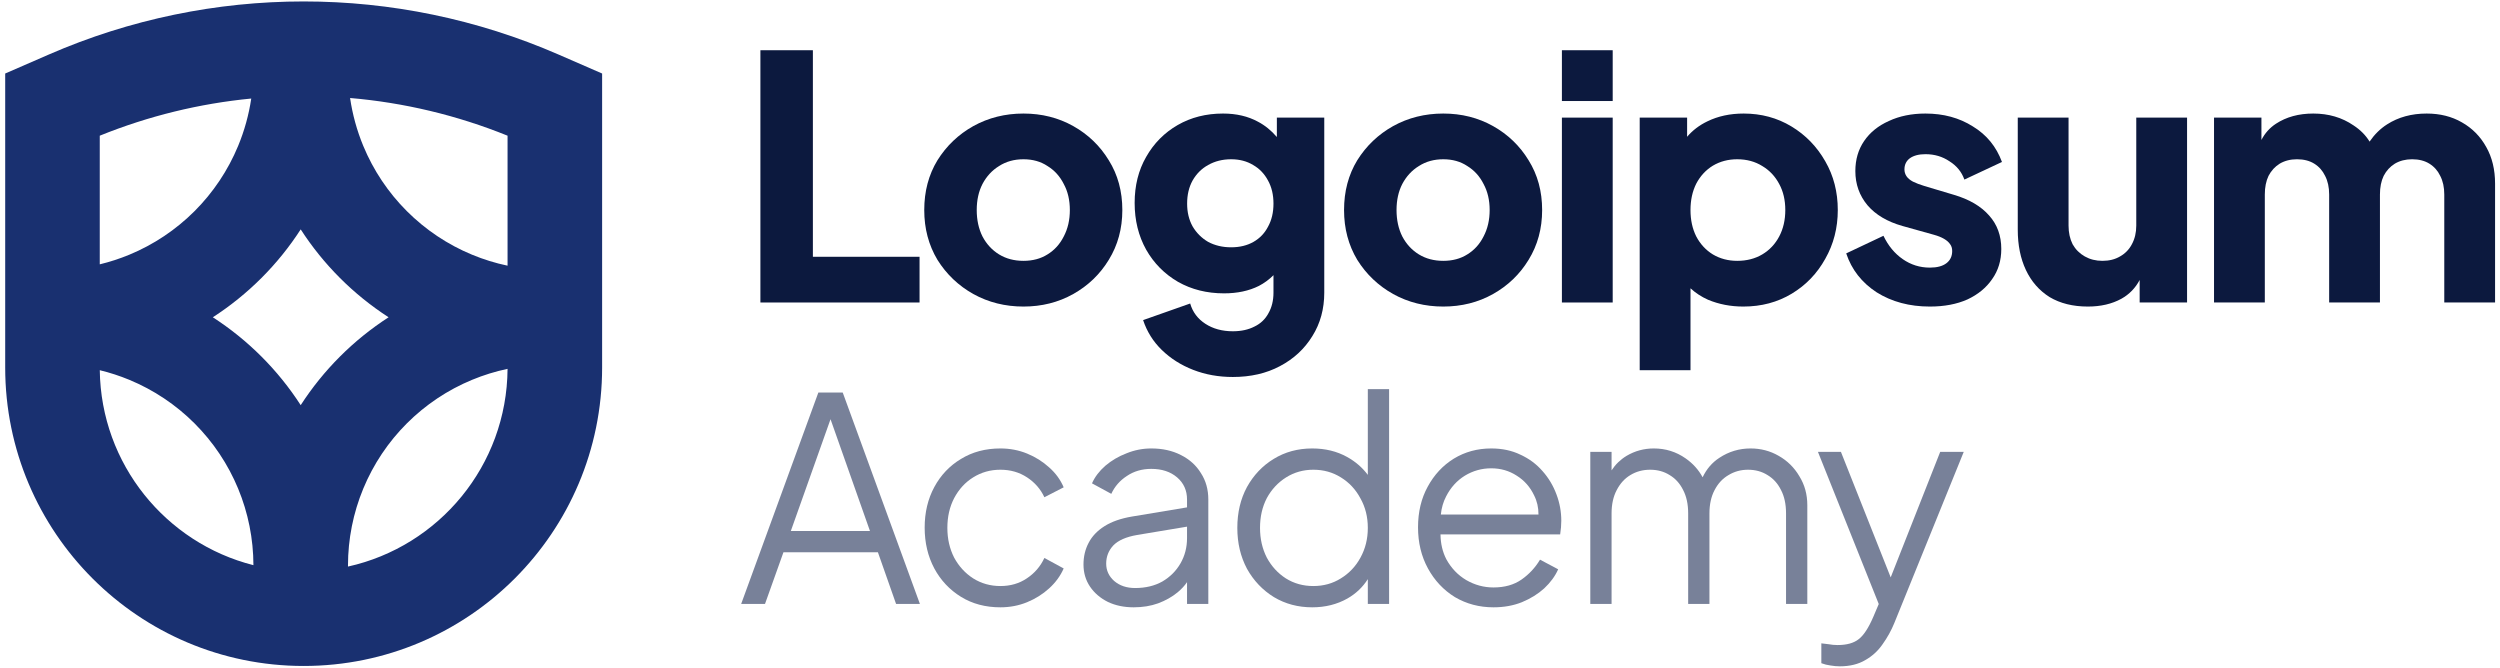
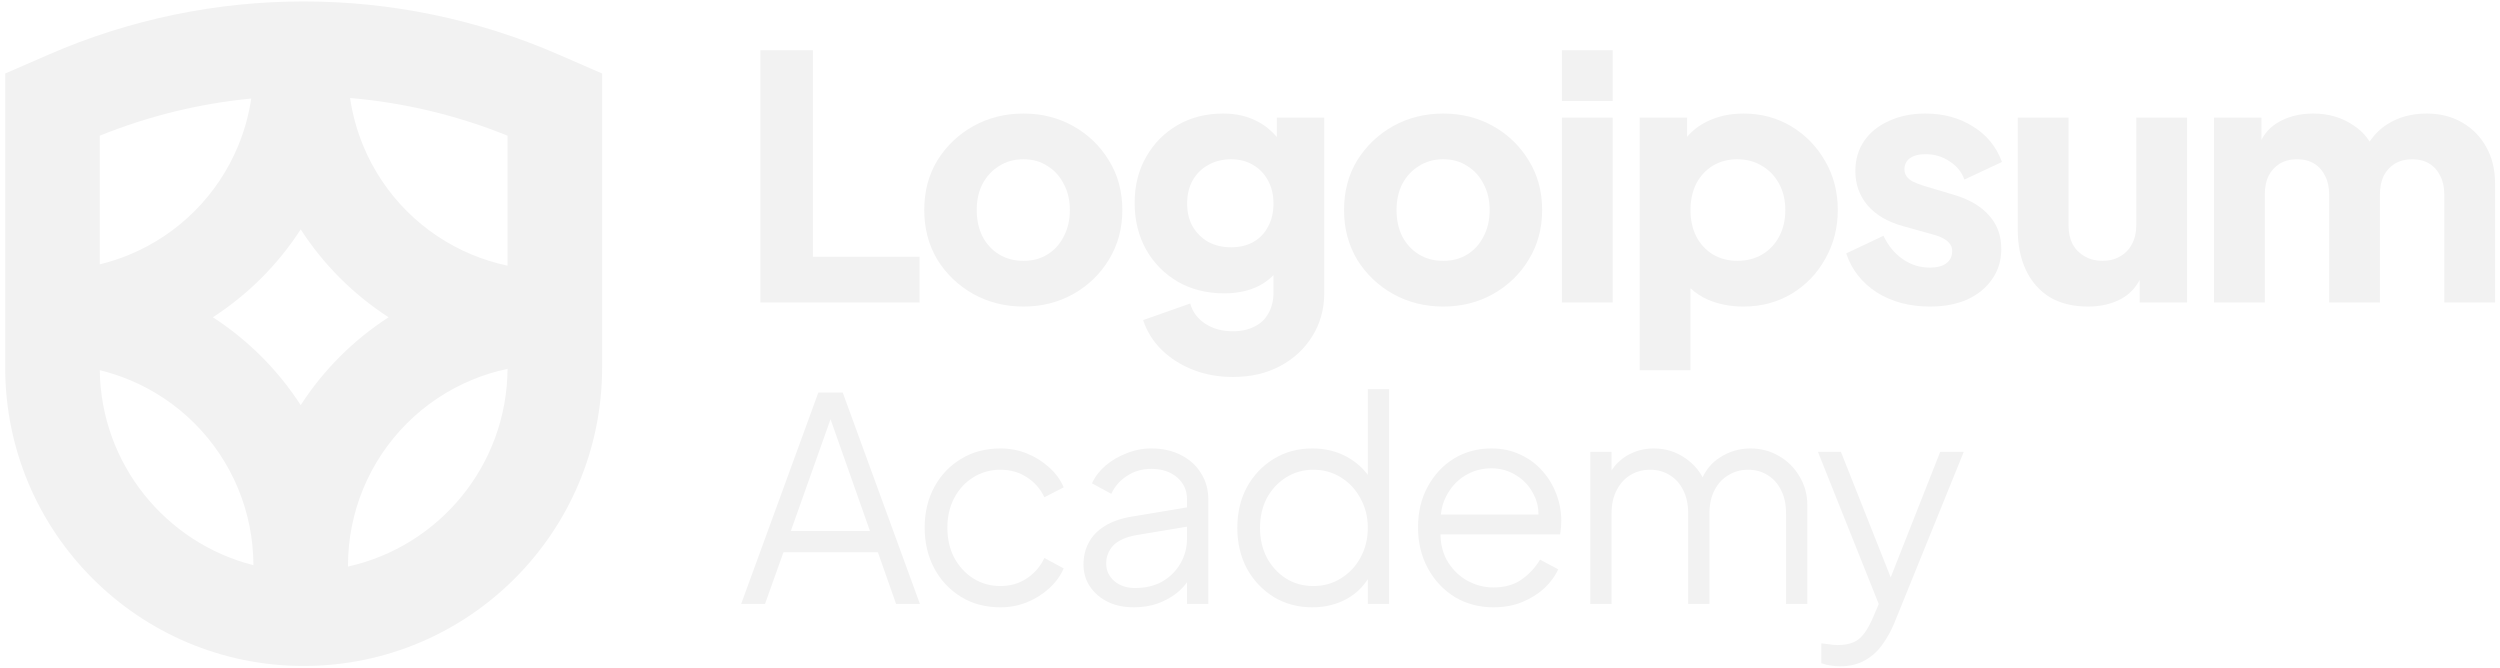
- <svg xmlns="http://www.w3.org/2000/svg" width="423" height="113" viewBox="0 0 423 113" fill="none">
-   <path fill-rule="evenodd" clip-rule="evenodd" d="M0.879 12.439L8.274 9.22C35.765 -2.747 66.993 -2.747 94.484 9.22L101.879 12.439V62.182C101.879 90.072 79.269 112.682 51.379 112.682C23.488 112.682 0.879 90.072 0.879 62.182V12.439ZM16.879 22.959V44.727C18.585 44.314 20.261 43.768 21.89 43.093C26.015 41.385 29.763 38.88 32.92 35.723C36.078 32.566 38.582 28.818 40.291 24.693C41.359 22.115 42.103 19.421 42.511 16.673C33.783 17.518 25.148 19.613 16.879 22.959ZM16.882 62.637C18.587 63.05 20.262 63.595 21.89 64.27C26.015 65.978 29.763 68.483 32.92 71.64C36.078 74.797 38.582 78.545 40.291 82.67C41.992 86.778 42.872 91.18 42.879 95.627C28.076 91.876 17.088 78.557 16.882 62.637ZM50.879 68.552C48.966 65.59 46.74 62.832 44.234 60.326C41.729 57.821 38.97 55.595 36.008 53.682C38.97 51.768 41.729 49.542 44.234 47.037C46.74 44.532 48.966 41.773 50.879 38.811C52.792 41.773 55.018 44.532 57.524 47.037C60.029 49.542 62.788 51.768 65.75 53.682C62.788 55.595 60.029 57.821 57.524 60.326C55.018 62.832 52.792 65.59 50.879 68.552ZM58.879 95.864C74.255 92.456 85.772 78.787 85.878 62.41C83.826 62.842 81.814 63.464 79.868 64.27C75.743 65.978 71.995 68.483 68.837 71.64C65.68 74.797 63.176 78.545 61.467 82.67C59.758 86.795 58.879 91.217 58.879 95.682V95.864ZM79.868 43.093C81.814 43.9 83.827 44.522 85.879 44.953V22.959C77.29 19.484 68.306 17.358 59.234 16.581C59.639 19.361 60.387 22.086 61.467 24.693C63.176 28.818 65.68 32.566 68.837 35.723C71.995 38.88 75.743 41.385 79.868 43.093Z" fill="#193070" />
-   <path fill-rule="evenodd" clip-rule="evenodd" d="M222.027 102.758C219.627 102.758 217.467 102.182 215.547 101.03C213.627 99.846 212.107 98.246 210.987 96.23C209.899 94.182 209.355 91.878 209.355 89.318C209.355 86.726 209.899 84.422 210.987 82.406C212.107 80.39 213.611 78.806 215.499 77.654C217.419 76.47 219.595 75.878 222.027 75.878C224.235 75.878 226.203 76.358 227.931 77.318C229.346 78.103 230.514 79.115 231.435 80.351V65.846H235.035V102.182H231.435V97.989C230.573 99.352 229.421 100.446 227.979 101.27C226.219 102.262 224.235 102.758 222.027 102.758ZM222.219 99.158C223.947 99.158 225.499 98.726 226.875 97.862C228.283 96.998 229.387 95.83 230.187 94.358C231.019 92.854 231.435 91.174 231.435 89.318C231.435 87.462 231.019 85.798 230.187 84.326C229.387 82.822 228.283 81.638 226.875 80.774C225.499 79.91 223.947 79.478 222.219 79.478C220.523 79.478 218.987 79.91 217.611 80.774C216.235 81.638 215.147 82.806 214.347 84.278C213.579 85.75 213.195 87.43 213.195 89.318C213.195 91.174 213.579 92.854 214.347 94.358C215.147 95.83 216.219 96.998 217.563 97.862C218.939 98.726 220.491 99.158 222.219 99.158Z" fill="#788199" />
-   <path fill-rule="evenodd" clip-rule="evenodd" d="M246.171 101.03C248.123 102.182 250.299 102.758 252.699 102.758C254.459 102.758 256.059 102.47 257.499 101.894C258.971 101.286 260.235 100.502 261.291 99.542C262.347 98.55 263.131 97.478 263.643 96.326L260.571 94.694C259.771 96.038 258.731 97.158 257.451 98.054C256.171 98.95 254.587 99.398 252.699 99.398C251.067 99.398 249.531 98.982 248.091 98.15C246.683 97.318 245.563 96.15 244.731 94.646C244.085 93.405 243.752 91.997 243.732 90.422H263.979C264.043 90.006 264.091 89.606 264.123 89.222C264.155 88.806 264.171 88.438 264.171 88.118C264.171 86.582 263.899 85.094 263.355 83.654C262.811 82.182 262.027 80.87 261.003 79.718C259.979 78.534 258.731 77.606 257.259 76.934C255.819 76.23 254.171 75.878 252.315 75.878C249.979 75.878 247.867 76.454 245.979 77.606C244.123 78.758 242.651 80.342 241.563 82.358C240.475 84.342 239.931 86.63 239.931 89.222C239.931 91.814 240.491 94.134 241.611 96.182C242.731 98.23 244.251 99.846 246.171 101.03ZM243.789 87.062C243.908 85.927 244.206 84.903 244.683 83.99C245.451 82.486 246.507 81.318 247.851 80.486C249.227 79.654 250.715 79.238 252.315 79.238C253.915 79.238 255.355 79.654 256.635 80.486C257.915 81.286 258.891 82.39 259.563 83.798C260.069 84.787 260.318 85.874 260.312 87.062H243.789Z" fill="#788199" />
-   <path d="M269.078 76.454H272.678V79.588C273.334 78.575 274.182 77.754 275.222 77.126C276.63 76.294 278.166 75.878 279.83 75.878C281.814 75.878 283.606 76.438 285.206 77.558C286.443 78.423 287.403 79.49 288.085 80.757C288.744 79.363 289.688 78.265 290.918 77.462C292.518 76.406 294.278 75.878 296.198 75.878C297.926 75.878 299.51 76.294 300.95 77.126C302.422 77.958 303.59 79.11 304.454 80.582C305.35 82.022 305.798 83.654 305.798 85.478V102.182H302.198V86.87C302.198 85.302 301.91 83.974 301.334 82.886C300.79 81.798 300.038 80.966 299.078 80.39C298.118 79.782 297.014 79.478 295.766 79.478C294.55 79.478 293.446 79.782 292.454 80.39C291.462 80.966 290.678 81.814 290.102 82.934C289.526 84.022 289.238 85.334 289.238 86.87V102.182H285.638V86.87C285.638 85.302 285.35 83.974 284.774 82.886C284.23 81.798 283.478 80.966 282.518 80.39C281.558 79.782 280.454 79.478 279.206 79.478C277.958 79.478 276.838 79.782 275.846 80.39C274.886 80.966 274.118 81.814 273.542 82.934C272.966 84.022 272.678 85.334 272.678 86.87V102.182H269.078V76.454Z" fill="#788199" />
-   <path d="M311.291 112.742C310.779 112.742 310.251 112.694 309.707 112.598C309.195 112.534 308.683 112.406 308.171 112.214V108.854C308.491 108.886 308.891 108.934 309.371 108.998C309.883 109.094 310.395 109.142 310.907 109.142C312.475 109.142 313.675 108.806 314.507 108.134C315.339 107.494 316.155 106.246 316.955 104.39L317.885 102.201L307.595 76.454H311.483L319.906 97.691L328.283 76.454H332.267L320.507 105.446C319.995 106.694 319.339 107.878 318.539 108.998C317.771 110.118 316.795 111.014 315.611 111.686C314.427 112.39 312.987 112.742 311.291 112.742Z" fill="#788199" />
-   <path fill-rule="evenodd" clip-rule="evenodd" d="M187.454 101.846C188.734 102.454 190.19 102.758 191.823 102.758C193.327 102.758 194.703 102.534 195.95 102.086C197.23 101.606 198.334 100.982 199.262 100.214C199.905 99.678 200.433 99.107 200.846 98.499V102.182H204.447V84.518C204.447 82.822 204.031 81.334 203.198 80.054C202.398 78.742 201.262 77.718 199.791 76.982C198.35 76.246 196.687 75.878 194.798 75.878C193.359 75.878 191.966 76.15 190.622 76.694C189.278 77.206 188.078 77.91 187.022 78.806C185.999 79.702 185.246 80.694 184.766 81.782L188.031 83.558C188.606 82.31 189.486 81.302 190.671 80.534C191.854 79.734 193.23 79.334 194.798 79.334C196.59 79.334 198.047 79.814 199.167 80.774C200.286 81.734 200.846 82.982 200.846 84.518V85.846L191.534 87.398C189.646 87.718 188.094 88.262 186.879 89.03C185.662 89.798 184.766 90.742 184.19 91.862C183.615 92.95 183.327 94.166 183.327 95.51C183.327 96.918 183.694 98.166 184.43 99.254C185.167 100.342 186.174 101.206 187.454 101.846ZM200.846 89.11V91.046C200.846 92.614 200.479 94.038 199.742 95.318C199.006 96.598 197.982 97.622 196.671 98.39C195.359 99.126 193.823 99.494 192.062 99.494C190.622 99.494 189.438 99.094 188.51 98.294C187.615 97.494 187.167 96.518 187.167 95.366C187.167 94.182 187.567 93.158 188.366 92.294C189.198 91.43 190.542 90.838 192.398 90.518L200.846 89.11Z" fill="#788199" />
-   <path d="M169.27 102.758C166.742 102.758 164.518 102.166 162.598 100.982C160.678 99.798 159.174 98.198 158.086 96.182C156.998 94.134 156.454 91.83 156.454 89.27C156.454 86.71 156.998 84.422 158.086 82.406C159.174 80.39 160.678 78.806 162.598 77.654C164.518 76.47 166.742 75.878 169.27 75.878C170.87 75.878 172.374 76.166 173.782 76.742C175.19 77.318 176.438 78.102 177.526 79.094C178.614 80.054 179.43 81.174 179.974 82.454L176.71 84.134C176.07 82.758 175.094 81.638 173.782 80.774C172.47 79.91 170.966 79.478 169.27 79.478C167.574 79.478 166.038 79.91 164.662 80.774C163.318 81.606 162.246 82.774 161.446 84.278C160.678 85.75 160.294 87.43 160.294 89.318C160.294 91.174 160.678 92.854 161.446 94.358C162.246 95.83 163.318 96.998 164.662 97.862C166.038 98.726 167.574 99.158 169.27 99.158C170.966 99.158 172.454 98.726 173.734 97.862C175.046 96.998 176.038 95.846 176.71 94.406L179.974 96.182C179.43 97.43 178.614 98.55 177.526 99.542C176.438 100.534 175.19 101.318 173.782 101.894C172.374 102.47 170.87 102.758 169.27 102.758Z" fill="#788199" />
-   <path fill-rule="evenodd" clip-rule="evenodd" d="M138.463 66.422L125.407 102.182H129.439L132.559 93.446H148.543L151.615 102.182H155.647L142.591 66.422H138.463ZM147.199 89.846H133.807L140.525 70.929L147.199 89.846Z" fill="#788199" />
-   <path d="M128.66 8.499V51.182H155.588V43.447H137.54V8.499H128.66Z" fill="#0C193E" />
-   <path d="M264.274 51.182H272.868V19.9H264.274V51.182Z" fill="#0C193E" />
-   <path d="M264.274 8.499V17.093H272.868V8.499H264.274Z" fill="#0C193E" />
-   <path fill-rule="evenodd" clip-rule="evenodd" d="M277.438 62.64V19.9H285.459V23.145C286.386 22.055 287.531 21.183 288.896 20.53C290.691 19.652 292.735 19.212 295.027 19.212C298.006 19.212 300.698 19.938 303.105 21.39C305.511 22.841 307.421 24.808 308.834 27.291C310.247 29.735 310.954 32.485 310.954 35.541C310.954 38.558 310.247 41.308 308.834 43.791C307.459 46.274 305.568 48.241 303.162 49.692C300.756 51.143 298.025 51.869 294.969 51.869C292.83 51.869 290.844 51.487 289.011 50.723C287.882 50.219 286.889 49.571 286.032 48.779V62.64H277.438ZM293.938 44.135C295.542 44.135 296.955 43.772 298.178 43.046C299.4 42.32 300.355 41.308 301.042 40.01C301.73 38.711 302.073 37.221 302.073 35.541C302.073 33.86 301.73 32.39 301.042 31.129C300.355 29.831 299.4 28.819 298.178 28.093C296.955 27.329 295.542 26.947 293.938 26.947C292.41 26.947 291.035 27.31 289.813 28.035C288.629 28.761 287.693 29.773 287.006 31.072C286.356 32.371 286.032 33.86 286.032 35.541C286.032 37.221 286.356 38.711 287.006 40.01C287.693 41.308 288.629 42.32 289.813 43.046C291.035 43.772 292.41 44.135 293.938 44.135Z" fill="#0C193E" />
-   <path d="M317.534 49.463C320.093 51.067 323.091 51.869 326.529 51.869C328.973 51.869 331.093 51.468 332.888 50.666C334.683 49.826 336.078 48.68 337.071 47.228C338.102 45.777 338.618 44.077 338.618 42.129C338.618 39.876 337.93 37.985 336.555 36.458C335.18 34.892 333.194 33.727 330.597 32.963L325.612 31.473C324.848 31.244 324.199 30.996 323.664 30.728C323.168 30.461 322.805 30.155 322.576 29.812C322.347 29.468 322.232 29.086 322.232 28.666C322.232 27.864 322.537 27.233 323.149 26.775C323.798 26.317 324.676 26.088 325.784 26.088C327.312 26.088 328.668 26.489 329.852 27.291C331.074 28.055 331.914 29.086 332.373 30.384L338.732 27.405C337.777 24.808 336.135 22.803 333.805 21.39C331.513 19.938 328.84 19.212 325.784 19.212C323.454 19.212 321.392 19.633 319.596 20.473C317.801 21.275 316.407 22.402 315.414 23.853C314.421 25.305 313.925 27.004 313.925 28.952C313.925 31.168 314.612 33.096 315.987 34.739C317.362 36.343 319.329 37.508 321.888 38.234L327.216 39.723C327.904 39.914 328.477 40.143 328.935 40.411C329.393 40.678 329.737 40.984 329.966 41.327C330.196 41.633 330.31 42.015 330.31 42.473C330.31 43.352 329.985 44.039 329.336 44.536C328.687 45.032 327.751 45.281 326.529 45.281C324.848 45.281 323.321 44.803 321.945 43.848C320.57 42.893 319.482 41.576 318.68 39.895L312.378 42.874C313.294 45.624 315.013 47.821 317.534 49.463Z" fill="#0C193E" />
-   <path d="M374.613 19.9H382.634V23.679C383.221 22.535 384.042 21.62 385.098 20.931C386.855 19.785 388.955 19.212 391.4 19.212C393.997 19.212 396.27 19.881 398.218 21.218C399.376 21.975 400.281 22.889 400.933 23.958C401.761 22.748 402.747 21.777 403.89 21.046C405.799 19.824 408.034 19.212 410.593 19.212C412.846 19.212 414.833 19.709 416.551 20.702C418.308 21.695 419.683 23.089 420.676 24.884C421.669 26.641 422.166 28.704 422.166 31.072V51.182H413.572V32.905C413.572 31.683 413.343 30.633 412.885 29.754C412.464 28.876 411.853 28.188 411.051 27.692C410.249 27.195 409.275 26.947 408.129 26.947C407.022 26.947 406.048 27.195 405.208 27.692C404.405 28.188 403.775 28.876 403.317 29.754C402.897 30.633 402.687 31.683 402.687 32.905V51.182H394.093V32.905C394.093 31.683 393.864 30.633 393.405 29.754C392.985 28.876 392.374 28.188 391.572 27.692C390.77 27.195 389.796 26.947 388.65 26.947C387.542 26.947 386.568 27.195 385.728 27.692C384.926 28.188 384.296 28.876 383.837 29.754C383.417 30.633 383.207 31.683 383.207 32.905V51.182H374.613V19.9Z" fill="#0C193E" />
-   <path d="M353.264 51.869C350.743 51.869 348.585 51.334 346.79 50.265C345.033 49.157 343.696 47.63 342.78 45.681C341.863 43.734 341.405 41.461 341.405 38.864V19.9H349.999V38.176C349.999 39.36 350.228 40.411 350.686 41.327C351.183 42.206 351.87 42.893 352.749 43.39C353.627 43.886 354.62 44.135 355.728 44.135C356.874 44.135 357.867 43.886 358.707 43.39C359.586 42.893 360.254 42.206 360.712 41.327C361.209 40.411 361.457 39.36 361.457 38.176V19.9H370.051V51.182H362.03V47.375C361.301 48.748 360.27 49.807 358.936 50.551C357.332 51.43 355.441 51.869 353.264 51.869Z" fill="#0C193E" />
-   <path fill-rule="evenodd" clip-rule="evenodd" d="M244.201 51.869C241.107 51.869 238.28 51.163 235.721 49.749C233.2 48.336 231.176 46.407 229.648 43.963C228.159 41.48 227.414 38.673 227.414 35.541C227.414 32.371 228.159 29.563 229.648 27.119C231.176 24.674 233.2 22.745 235.721 21.332C238.28 19.919 241.107 19.212 244.201 19.212C247.294 19.212 250.102 19.919 252.623 21.332C255.143 22.745 257.149 24.674 258.638 27.119C260.166 29.563 260.93 32.371 260.93 35.541C260.93 38.673 260.166 41.48 258.638 43.963C257.149 46.407 255.143 48.336 252.623 49.749C250.102 51.163 247.294 51.869 244.201 51.869ZM244.201 44.135C245.767 44.135 247.123 43.772 248.268 43.046C249.452 42.32 250.369 41.308 251.018 40.01C251.706 38.711 252.05 37.221 252.05 35.541C252.05 33.86 251.706 32.39 251.018 31.129C250.369 29.831 249.452 28.819 248.268 28.093C247.123 27.329 245.767 26.947 244.201 26.947C242.635 26.947 241.26 27.329 240.076 28.093C238.891 28.819 237.956 29.831 237.268 31.129C236.619 32.39 236.294 33.86 236.294 35.541C236.294 37.221 236.619 38.711 237.268 40.01C237.956 41.308 238.891 42.32 240.076 43.046C241.26 43.772 242.635 44.135 244.201 44.135Z" fill="#0C193E" />
-   <path fill-rule="evenodd" clip-rule="evenodd" d="M201.894 62.583C203.956 63.385 206.191 63.786 208.597 63.786C211.614 63.786 214.269 63.175 216.561 61.953C218.891 60.73 220.724 59.031 222.061 56.854C223.397 54.715 224.066 52.27 224.066 49.52V19.9H216.045V23.186C215.101 22.078 214.032 21.212 212.837 20.587C211.156 19.671 209.189 19.212 206.935 19.212C204.071 19.212 201.512 19.862 199.258 21.16C197.005 22.459 195.229 24.254 193.93 26.546C192.631 28.799 191.982 31.397 191.982 34.338C191.982 37.279 192.631 39.914 193.93 42.244C195.229 44.536 197.024 46.35 199.316 47.687C201.607 48.985 204.204 49.635 207.107 49.635C209.361 49.635 211.328 49.215 213.008 48.374C213.919 47.898 214.741 47.293 215.472 46.559V49.52C215.472 50.857 215.186 52.022 214.613 53.015C214.078 54.008 213.295 54.753 212.264 55.249C211.232 55.784 210.01 56.051 208.597 56.051C206.802 56.051 205.255 55.631 203.956 54.791C202.658 53.951 201.798 52.805 201.378 51.353L193.414 54.161C194.064 56.109 195.114 57.789 196.566 59.203C198.055 60.654 199.831 61.781 201.894 62.583ZM212.092 40.926C211.022 41.537 209.762 41.843 208.31 41.843C206.859 41.843 205.56 41.537 204.415 40.926C203.307 40.277 202.428 39.398 201.779 38.291C201.168 37.183 200.862 35.904 200.862 34.452C200.862 32.963 201.168 31.664 201.779 30.556C202.428 29.41 203.307 28.532 204.415 27.921C205.56 27.272 206.859 26.947 208.31 26.947C209.724 26.947 210.965 27.272 212.034 27.921C213.104 28.532 213.944 29.41 214.555 30.556C215.167 31.664 215.472 32.963 215.472 34.452C215.472 35.942 215.167 37.24 214.555 38.348C213.982 39.456 213.161 40.315 212.092 40.926Z" fill="#0C193E" />
-   <path fill-rule="evenodd" clip-rule="evenodd" d="M173.169 51.869C170.075 51.869 167.249 51.163 164.69 49.749C162.169 48.336 160.145 46.407 158.617 43.963C157.127 41.48 156.383 38.673 156.383 35.541C156.383 32.371 157.127 29.563 158.617 27.119C160.145 24.674 162.169 22.745 164.69 21.332C167.249 19.919 170.075 19.212 173.169 19.212C176.263 19.212 179.07 19.919 181.591 21.332C184.112 22.745 186.117 24.674 187.607 27.119C189.135 29.563 189.899 32.371 189.899 35.541C189.899 38.673 189.135 41.48 187.607 43.963C186.117 46.407 184.112 48.336 181.591 49.749C179.07 51.163 176.263 51.869 173.169 51.869ZM173.169 44.135C174.735 44.135 176.091 43.772 177.237 43.046C178.421 42.32 179.338 41.308 179.987 40.01C180.675 38.711 181.018 37.221 181.018 35.541C181.018 33.86 180.675 32.39 179.987 31.129C179.338 29.831 178.421 28.819 177.237 28.093C176.091 27.329 174.735 26.947 173.169 26.947C171.603 26.947 170.228 27.329 169.044 28.093C167.86 28.819 166.924 29.831 166.237 31.129C165.588 32.39 165.263 33.86 165.263 35.541C165.263 37.221 165.588 38.711 166.237 40.01C166.924 41.308 167.86 42.32 169.044 43.046C170.228 43.772 171.603 44.135 173.169 44.135Z" fill="#0C193E" />
+ <svg xmlns="http://www.w3.org/2000/svg" width="423" height="113" viewBox="0 0 423 113" fill="none" version="1.1" id="svg18">
+   <defs id="defs18" />
+   <path fill-rule="evenodd" clip-rule="evenodd" d="M0.879 12.439L8.274 9.22C35.765 -2.747 66.993 -2.747 94.484 9.22L101.879 12.439V62.182C101.879 90.072 79.269 112.682 51.379 112.682C23.488 112.682 0.879 90.072 0.879 62.182V12.439ZM16.879 22.959V44.727C18.585 44.314 20.261 43.768 21.89 43.093C26.015 41.385 29.763 38.88 32.92 35.723C36.078 32.566 38.582 28.818 40.291 24.693C41.359 22.115 42.103 19.421 42.511 16.673C33.783 17.518 25.148 19.613 16.879 22.959ZM16.882 62.637C18.587 63.05 20.262 63.595 21.89 64.27C26.015 65.978 29.763 68.483 32.92 71.64C36.078 74.797 38.582 78.545 40.291 82.67C41.992 86.778 42.872 91.18 42.879 95.627C28.076 91.876 17.088 78.557 16.882 62.637ZM50.879 68.552C48.966 65.59 46.74 62.832 44.234 60.326C41.729 57.821 38.97 55.595 36.008 53.682C38.97 51.768 41.729 49.542 44.234 47.037C46.74 44.532 48.966 41.773 50.879 38.811C52.792 41.773 55.018 44.532 57.524 47.037C60.029 49.542 62.788 51.768 65.75 53.682C62.788 55.595 60.029 57.821 57.524 60.326C55.018 62.832 52.792 65.59 50.879 68.552ZM58.879 95.864C74.255 92.456 85.772 78.787 85.878 62.41C83.826 62.842 81.814 63.464 79.868 64.27C75.743 65.978 71.995 68.483 68.837 71.64C65.68 74.797 63.176 78.545 61.467 82.67C59.758 86.795 58.879 91.217 58.879 95.682V95.864ZM79.868 43.093C81.814 43.9 83.827 44.522 85.879 44.953V22.959C77.29 19.484 68.306 17.358 59.234 16.581C59.639 19.361 60.387 22.086 61.467 24.693C63.176 28.818 65.68 32.566 68.837 35.723C71.995 38.88 75.743 41.385 79.868 43.093Z" fill="#193070" id="path1" style="fill:#f2f2f2" />
+   <path fill-rule="evenodd" clip-rule="evenodd" d="M222.027 102.758C219.627 102.758 217.467 102.182 215.547 101.03C213.627 99.846 212.107 98.246 210.987 96.23C209.899 94.182 209.355 91.878 209.355 89.318C209.355 86.726 209.899 84.422 210.987 82.406C212.107 80.39 213.611 78.806 215.499 77.654C217.419 76.47 219.595 75.878 222.027 75.878C224.235 75.878 226.203 76.358 227.931 77.318C229.346 78.103 230.514 79.115 231.435 80.351V65.846H235.035V102.182H231.435V97.989C230.573 99.352 229.421 100.446 227.979 101.27C226.219 102.262 224.235 102.758 222.027 102.758ZM222.219 99.158C223.947 99.158 225.499 98.726 226.875 97.862C228.283 96.998 229.387 95.83 230.187 94.358C231.019 92.854 231.435 91.174 231.435 89.318C231.435 87.462 231.019 85.798 230.187 84.326C229.387 82.822 228.283 81.638 226.875 80.774C225.499 79.91 223.947 79.478 222.219 79.478C220.523 79.478 218.987 79.91 217.611 80.774C216.235 81.638 215.147 82.806 214.347 84.278C213.579 85.75 213.195 87.43 213.195 89.318C213.195 91.174 213.579 92.854 214.347 94.358C215.147 95.83 216.219 96.998 217.563 97.862C218.939 98.726 220.491 99.158 222.219 99.158Z" fill="#788199" id="path2" style="fill:#f2f2f2" />
+   <path fill-rule="evenodd" clip-rule="evenodd" d="M246.171 101.03C248.123 102.182 250.299 102.758 252.699 102.758C254.459 102.758 256.059 102.47 257.499 101.894C258.971 101.286 260.235 100.502 261.291 99.542C262.347 98.55 263.131 97.478 263.643 96.326L260.571 94.694C259.771 96.038 258.731 97.158 257.451 98.054C256.171 98.95 254.587 99.398 252.699 99.398C251.067 99.398 249.531 98.982 248.091 98.15C246.683 97.318 245.563 96.15 244.731 94.646C244.085 93.405 243.752 91.997 243.732 90.422H263.979C264.043 90.006 264.091 89.606 264.123 89.222C264.155 88.806 264.171 88.438 264.171 88.118C264.171 86.582 263.899 85.094 263.355 83.654C262.811 82.182 262.027 80.87 261.003 79.718C259.979 78.534 258.731 77.606 257.259 76.934C255.819 76.23 254.171 75.878 252.315 75.878C249.979 75.878 247.867 76.454 245.979 77.606C244.123 78.758 242.651 80.342 241.563 82.358C240.475 84.342 239.931 86.63 239.931 89.222C239.931 91.814 240.491 94.134 241.611 96.182C242.731 98.23 244.251 99.846 246.171 101.03ZM243.789 87.062C243.908 85.927 244.206 84.903 244.683 83.99C245.451 82.486 246.507 81.318 247.851 80.486C249.227 79.654 250.715 79.238 252.315 79.238C253.915 79.238 255.355 79.654 256.635 80.486C257.915 81.286 258.891 82.39 259.563 83.798C260.069 84.787 260.318 85.874 260.312 87.062H243.789Z" fill="#788199" id="path3" style="fill:#f2f2f2" />
+   <path d="M269.078 76.454H272.678V79.588C273.334 78.575 274.182 77.754 275.222 77.126C276.63 76.294 278.166 75.878 279.83 75.878C281.814 75.878 283.606 76.438 285.206 77.558C286.443 78.423 287.403 79.49 288.085 80.757C288.744 79.363 289.688 78.265 290.918 77.462C292.518 76.406 294.278 75.878 296.198 75.878C297.926 75.878 299.51 76.294 300.95 77.126C302.422 77.958 303.59 79.11 304.454 80.582C305.35 82.022 305.798 83.654 305.798 85.478V102.182H302.198V86.87C302.198 85.302 301.91 83.974 301.334 82.886C300.79 81.798 300.038 80.966 299.078 80.39C298.118 79.782 297.014 79.478 295.766 79.478C294.55 79.478 293.446 79.782 292.454 80.39C291.462 80.966 290.678 81.814 290.102 82.934C289.526 84.022 289.238 85.334 289.238 86.87V102.182H285.638V86.87C285.638 85.302 285.35 83.974 284.774 82.886C284.23 81.798 283.478 80.966 282.518 80.39C281.558 79.782 280.454 79.478 279.206 79.478C277.958 79.478 276.838 79.782 275.846 80.39C274.886 80.966 274.118 81.814 273.542 82.934C272.966 84.022 272.678 85.334 272.678 86.87V102.182H269.078V76.454Z" fill="#788199" id="path4" style="fill:#f2f2f2" />
+   <path d="M311.291 112.742C310.779 112.742 310.251 112.694 309.707 112.598C309.195 112.534 308.683 112.406 308.171 112.214V108.854C308.491 108.886 308.891 108.934 309.371 108.998C309.883 109.094 310.395 109.142 310.907 109.142C312.475 109.142 313.675 108.806 314.507 108.134C315.339 107.494 316.155 106.246 316.955 104.39L317.885 102.201L307.595 76.454H311.483L319.906 97.691L328.283 76.454H332.267L320.507 105.446C319.995 106.694 319.339 107.878 318.539 108.998C317.771 110.118 316.795 111.014 315.611 111.686C314.427 112.39 312.987 112.742 311.291 112.742Z" fill="#788199" id="path5" style="fill:#f2f2f2" />
+   <path fill-rule="evenodd" clip-rule="evenodd" d="M187.454 101.846C188.734 102.454 190.19 102.758 191.823 102.758C193.327 102.758 194.703 102.534 195.95 102.086C197.23 101.606 198.334 100.982 199.262 100.214C199.905 99.678 200.433 99.107 200.846 98.499V102.182H204.447V84.518C204.447 82.822 204.031 81.334 203.198 80.054C202.398 78.742 201.262 77.718 199.791 76.982C198.35 76.246 196.687 75.878 194.798 75.878C193.359 75.878 191.966 76.15 190.622 76.694C189.278 77.206 188.078 77.91 187.022 78.806C185.999 79.702 185.246 80.694 184.766 81.782L188.031 83.558C188.606 82.31 189.486 81.302 190.671 80.534C191.854 79.734 193.23 79.334 194.798 79.334C196.59 79.334 198.047 79.814 199.167 80.774C200.286 81.734 200.846 82.982 200.846 84.518V85.846L191.534 87.398C189.646 87.718 188.094 88.262 186.879 89.03C185.662 89.798 184.766 90.742 184.19 91.862C183.615 92.95 183.327 94.166 183.327 95.51C183.327 96.918 183.694 98.166 184.43 99.254C185.167 100.342 186.174 101.206 187.454 101.846ZM200.846 89.11V91.046C200.846 92.614 200.479 94.038 199.742 95.318C199.006 96.598 197.982 97.622 196.671 98.39C195.359 99.126 193.823 99.494 192.062 99.494C190.622 99.494 189.438 99.094 188.51 98.294C187.615 97.494 187.167 96.518 187.167 95.366C187.167 94.182 187.567 93.158 188.366 92.294C189.198 91.43 190.542 90.838 192.398 90.518L200.846 89.11Z" fill="#788199" id="path6" style="fill:#f2f2f2" />
+   <path d="M169.27 102.758C166.742 102.758 164.518 102.166 162.598 100.982C160.678 99.798 159.174 98.198 158.086 96.182C156.998 94.134 156.454 91.83 156.454 89.27C156.454 86.71 156.998 84.422 158.086 82.406C159.174 80.39 160.678 78.806 162.598 77.654C164.518 76.47 166.742 75.878 169.27 75.878C170.87 75.878 172.374 76.166 173.782 76.742C175.19 77.318 176.438 78.102 177.526 79.094C178.614 80.054 179.43 81.174 179.974 82.454L176.71 84.134C176.07 82.758 175.094 81.638 173.782 80.774C172.47 79.91 170.966 79.478 169.27 79.478C167.574 79.478 166.038 79.91 164.662 80.774C163.318 81.606 162.246 82.774 161.446 84.278C160.678 85.75 160.294 87.43 160.294 89.318C160.294 91.174 160.678 92.854 161.446 94.358C162.246 95.83 163.318 96.998 164.662 97.862C166.038 98.726 167.574 99.158 169.27 99.158C170.966 99.158 172.454 98.726 173.734 97.862C175.046 96.998 176.038 95.846 176.71 94.406L179.974 96.182C179.43 97.43 178.614 98.55 177.526 99.542C176.438 100.534 175.19 101.318 173.782 101.894C172.374 102.47 170.87 102.758 169.27 102.758Z" fill="#788199" id="path7" style="fill:#f2f2f2" />
+   <path fill-rule="evenodd" clip-rule="evenodd" d="M138.463 66.422L125.407 102.182H129.439L132.559 93.446H148.543L151.615 102.182H155.647L142.591 66.422H138.463ZM147.199 89.846H133.807L140.525 70.929L147.199 89.846Z" fill="#788199" id="path8" style="fill:#f2f2f2" />
+   <path d="M128.66 8.499V51.182H155.588V43.447H137.54V8.499H128.66Z" fill="#0C193E" id="path9" style="fill:#f2f2f2" />
+   <path d="M264.274 51.182H272.868V19.9H264.274V51.182Z" fill="#0C193E" id="path10" style="fill:#f2f2f2" />
+   <path d="M264.274 8.499V17.093H272.868V8.499H264.274Z" fill="#0C193E" id="path11" style="fill:#f2f2f2" />
+   <path fill-rule="evenodd" clip-rule="evenodd" d="M277.438 62.64V19.9H285.459V23.145C286.386 22.055 287.531 21.183 288.896 20.53C290.691 19.652 292.735 19.212 295.027 19.212C298.006 19.212 300.698 19.938 303.105 21.39C305.511 22.841 307.421 24.808 308.834 27.291C310.247 29.735 310.954 32.485 310.954 35.541C310.954 38.558 310.247 41.308 308.834 43.791C307.459 46.274 305.568 48.241 303.162 49.692C300.756 51.143 298.025 51.869 294.969 51.869C292.83 51.869 290.844 51.487 289.011 50.723C287.882 50.219 286.889 49.571 286.032 48.779V62.64H277.438ZM293.938 44.135C295.542 44.135 296.955 43.772 298.178 43.046C299.4 42.32 300.355 41.308 301.042 40.01C301.73 38.711 302.073 37.221 302.073 35.541C302.073 33.86 301.73 32.39 301.042 31.129C300.355 29.831 299.4 28.819 298.178 28.093C296.955 27.329 295.542 26.947 293.938 26.947C292.41 26.947 291.035 27.31 289.813 28.035C288.629 28.761 287.693 29.773 287.006 31.072C286.356 32.371 286.032 33.86 286.032 35.541C286.032 37.221 286.356 38.711 287.006 40.01C287.693 41.308 288.629 42.32 289.813 43.046C291.035 43.772 292.41 44.135 293.938 44.135Z" fill="#0C193E" id="path12" style="fill:#f2f2f2" />
+   <path d="M317.534 49.463C320.093 51.067 323.091 51.869 326.529 51.869C328.973 51.869 331.093 51.468 332.888 50.666C334.683 49.826 336.078 48.68 337.071 47.228C338.102 45.777 338.618 44.077 338.618 42.129C338.618 39.876 337.93 37.985 336.555 36.458C335.18 34.892 333.194 33.727 330.597 32.963L325.612 31.473C324.848 31.244 324.199 30.996 323.664 30.728C323.168 30.461 322.805 30.155 322.576 29.812C322.347 29.468 322.232 29.086 322.232 28.666C322.232 27.864 322.537 27.233 323.149 26.775C323.798 26.317 324.676 26.088 325.784 26.088C327.312 26.088 328.668 26.489 329.852 27.291C331.074 28.055 331.914 29.086 332.373 30.384L338.732 27.405C337.777 24.808 336.135 22.803 333.805 21.39C331.513 19.938 328.84 19.212 325.784 19.212C323.454 19.212 321.392 19.633 319.596 20.473C317.801 21.275 316.407 22.402 315.414 23.853C314.421 25.305 313.925 27.004 313.925 28.952C313.925 31.168 314.612 33.096 315.987 34.739C317.362 36.343 319.329 37.508 321.888 38.234L327.216 39.723C327.904 39.914 328.477 40.143 328.935 40.411C329.393 40.678 329.737 40.984 329.966 41.327C330.196 41.633 330.31 42.015 330.31 42.473C330.31 43.352 329.985 44.039 329.336 44.536C328.687 45.032 327.751 45.281 326.529 45.281C324.848 45.281 323.321 44.803 321.945 43.848C320.57 42.893 319.482 41.576 318.68 39.895L312.378 42.874C313.294 45.624 315.013 47.821 317.534 49.463Z" fill="#0C193E" id="path13" style="fill:#f2f2f2" />
+   <path d="M374.613 19.9H382.634V23.679C383.221 22.535 384.042 21.62 385.098 20.931C386.855 19.785 388.955 19.212 391.4 19.212C393.997 19.212 396.27 19.881 398.218 21.218C399.376 21.975 400.281 22.889 400.933 23.958C401.761 22.748 402.747 21.777 403.89 21.046C405.799 19.824 408.034 19.212 410.593 19.212C412.846 19.212 414.833 19.709 416.551 20.702C418.308 21.695 419.683 23.089 420.676 24.884C421.669 26.641 422.166 28.704 422.166 31.072V51.182H413.572V32.905C413.572 31.683 413.343 30.633 412.885 29.754C412.464 28.876 411.853 28.188 411.051 27.692C410.249 27.195 409.275 26.947 408.129 26.947C407.022 26.947 406.048 27.195 405.208 27.692C404.405 28.188 403.775 28.876 403.317 29.754C402.897 30.633 402.687 31.683 402.687 32.905V51.182H394.093V32.905C394.093 31.683 393.864 30.633 393.405 29.754C392.985 28.876 392.374 28.188 391.572 27.692C390.77 27.195 389.796 26.947 388.65 26.947C387.542 26.947 386.568 27.195 385.728 27.692C384.926 28.188 384.296 28.876 383.837 29.754C383.417 30.633 383.207 31.683 383.207 32.905V51.182H374.613V19.9Z" fill="#0C193E" id="path14" style="fill:#f2f2f2" />
+   <path d="M353.264 51.869C350.743 51.869 348.585 51.334 346.79 50.265C345.033 49.157 343.696 47.63 342.78 45.681C341.863 43.734 341.405 41.461 341.405 38.864V19.9H349.999V38.176C349.999 39.36 350.228 40.411 350.686 41.327C351.183 42.206 351.87 42.893 352.749 43.39C353.627 43.886 354.62 44.135 355.728 44.135C356.874 44.135 357.867 43.886 358.707 43.39C359.586 42.893 360.254 42.206 360.712 41.327C361.209 40.411 361.457 39.36 361.457 38.176V19.9H370.051V51.182H362.03V47.375C361.301 48.748 360.27 49.807 358.936 50.551C357.332 51.43 355.441 51.869 353.264 51.869Z" fill="#0C193E" id="path15" style="fill:#f2f2f2" />
+   <path fill-rule="evenodd" clip-rule="evenodd" d="M244.201 51.869C241.107 51.869 238.28 51.163 235.721 49.749C233.2 48.336 231.176 46.407 229.648 43.963C228.159 41.48 227.414 38.673 227.414 35.541C227.414 32.371 228.159 29.563 229.648 27.119C231.176 24.674 233.2 22.745 235.721 21.332C238.28 19.919 241.107 19.212 244.201 19.212C247.294 19.212 250.102 19.919 252.623 21.332C255.143 22.745 257.149 24.674 258.638 27.119C260.166 29.563 260.93 32.371 260.93 35.541C260.93 38.673 260.166 41.48 258.638 43.963C257.149 46.407 255.143 48.336 252.623 49.749C250.102 51.163 247.294 51.869 244.201 51.869ZM244.201 44.135C245.767 44.135 247.123 43.772 248.268 43.046C249.452 42.32 250.369 41.308 251.018 40.01C251.706 38.711 252.05 37.221 252.05 35.541C252.05 33.86 251.706 32.39 251.018 31.129C250.369 29.831 249.452 28.819 248.268 28.093C247.123 27.329 245.767 26.947 244.201 26.947C242.635 26.947 241.26 27.329 240.076 28.093C238.891 28.819 237.956 29.831 237.268 31.129C236.619 32.39 236.294 33.86 236.294 35.541C236.294 37.221 236.619 38.711 237.268 40.01C237.956 41.308 238.891 42.32 240.076 43.046C241.26 43.772 242.635 44.135 244.201 44.135Z" fill="#0C193E" id="path16" style="fill:#f2f2f2" />
+   <path fill-rule="evenodd" clip-rule="evenodd" d="M201.894 62.583C203.956 63.385 206.191 63.786 208.597 63.786C211.614 63.786 214.269 63.175 216.561 61.953C218.891 60.73 220.724 59.031 222.061 56.854C223.397 54.715 224.066 52.27 224.066 49.52V19.9H216.045V23.186C215.101 22.078 214.032 21.212 212.837 20.587C211.156 19.671 209.189 19.212 206.935 19.212C204.071 19.212 201.512 19.862 199.258 21.16C197.005 22.459 195.229 24.254 193.93 26.546C192.631 28.799 191.982 31.397 191.982 34.338C191.982 37.279 192.631 39.914 193.93 42.244C195.229 44.536 197.024 46.35 199.316 47.687C201.607 48.985 204.204 49.635 207.107 49.635C209.361 49.635 211.328 49.215 213.008 48.374C213.919 47.898 214.741 47.293 215.472 46.559V49.52C215.472 50.857 215.186 52.022 214.613 53.015C214.078 54.008 213.295 54.753 212.264 55.249C211.232 55.784 210.01 56.051 208.597 56.051C206.802 56.051 205.255 55.631 203.956 54.791C202.658 53.951 201.798 52.805 201.378 51.353L193.414 54.161C194.064 56.109 195.114 57.789 196.566 59.203C198.055 60.654 199.831 61.781 201.894 62.583ZM212.092 40.926C211.022 41.537 209.762 41.843 208.31 41.843C206.859 41.843 205.56 41.537 204.415 40.926C203.307 40.277 202.428 39.398 201.779 38.291C201.168 37.183 200.862 35.904 200.862 34.452C200.862 32.963 201.168 31.664 201.779 30.556C202.428 29.41 203.307 28.532 204.415 27.921C205.56 27.272 206.859 26.947 208.31 26.947C209.724 26.947 210.965 27.272 212.034 27.921C213.104 28.532 213.944 29.41 214.555 30.556C215.167 31.664 215.472 32.963 215.472 34.452C215.472 35.942 215.167 37.24 214.555 38.348C213.982 39.456 213.161 40.315 212.092 40.926Z" fill="#0C193E" id="path17" style="fill:#f2f2f2" />
+   <path fill-rule="evenodd" clip-rule="evenodd" d="M173.169 51.869C170.075 51.869 167.249 51.163 164.69 49.749C162.169 48.336 160.145 46.407 158.617 43.963C157.127 41.48 156.383 38.673 156.383 35.541C156.383 32.371 157.127 29.563 158.617 27.119C160.145 24.674 162.169 22.745 164.69 21.332C167.249 19.919 170.075 19.212 173.169 19.212C176.263 19.212 179.07 19.919 181.591 21.332C184.112 22.745 186.117 24.674 187.607 27.119C189.135 29.563 189.899 32.371 189.899 35.541C189.899 38.673 189.135 41.48 187.607 43.963C186.117 46.407 184.112 48.336 181.591 49.749C179.07 51.163 176.263 51.869 173.169 51.869ZM173.169 44.135C174.735 44.135 176.091 43.772 177.237 43.046C178.421 42.32 179.338 41.308 179.987 40.01C180.675 38.711 181.018 37.221 181.018 35.541C181.018 33.86 180.675 32.39 179.987 31.129C179.338 29.831 178.421 28.819 177.237 28.093C176.091 27.329 174.735 26.947 173.169 26.947C171.603 26.947 170.228 27.329 169.044 28.093C167.86 28.819 166.924 29.831 166.237 31.129C165.588 32.39 165.263 33.86 165.263 35.541C165.263 37.221 165.588 38.711 166.237 40.01C166.924 41.308 167.86 42.32 169.044 43.046C170.228 43.772 171.603 44.135 173.169 44.135Z" fill="#0C193E" id="path18" style="fill:#f2f2f2" />
</svg>
